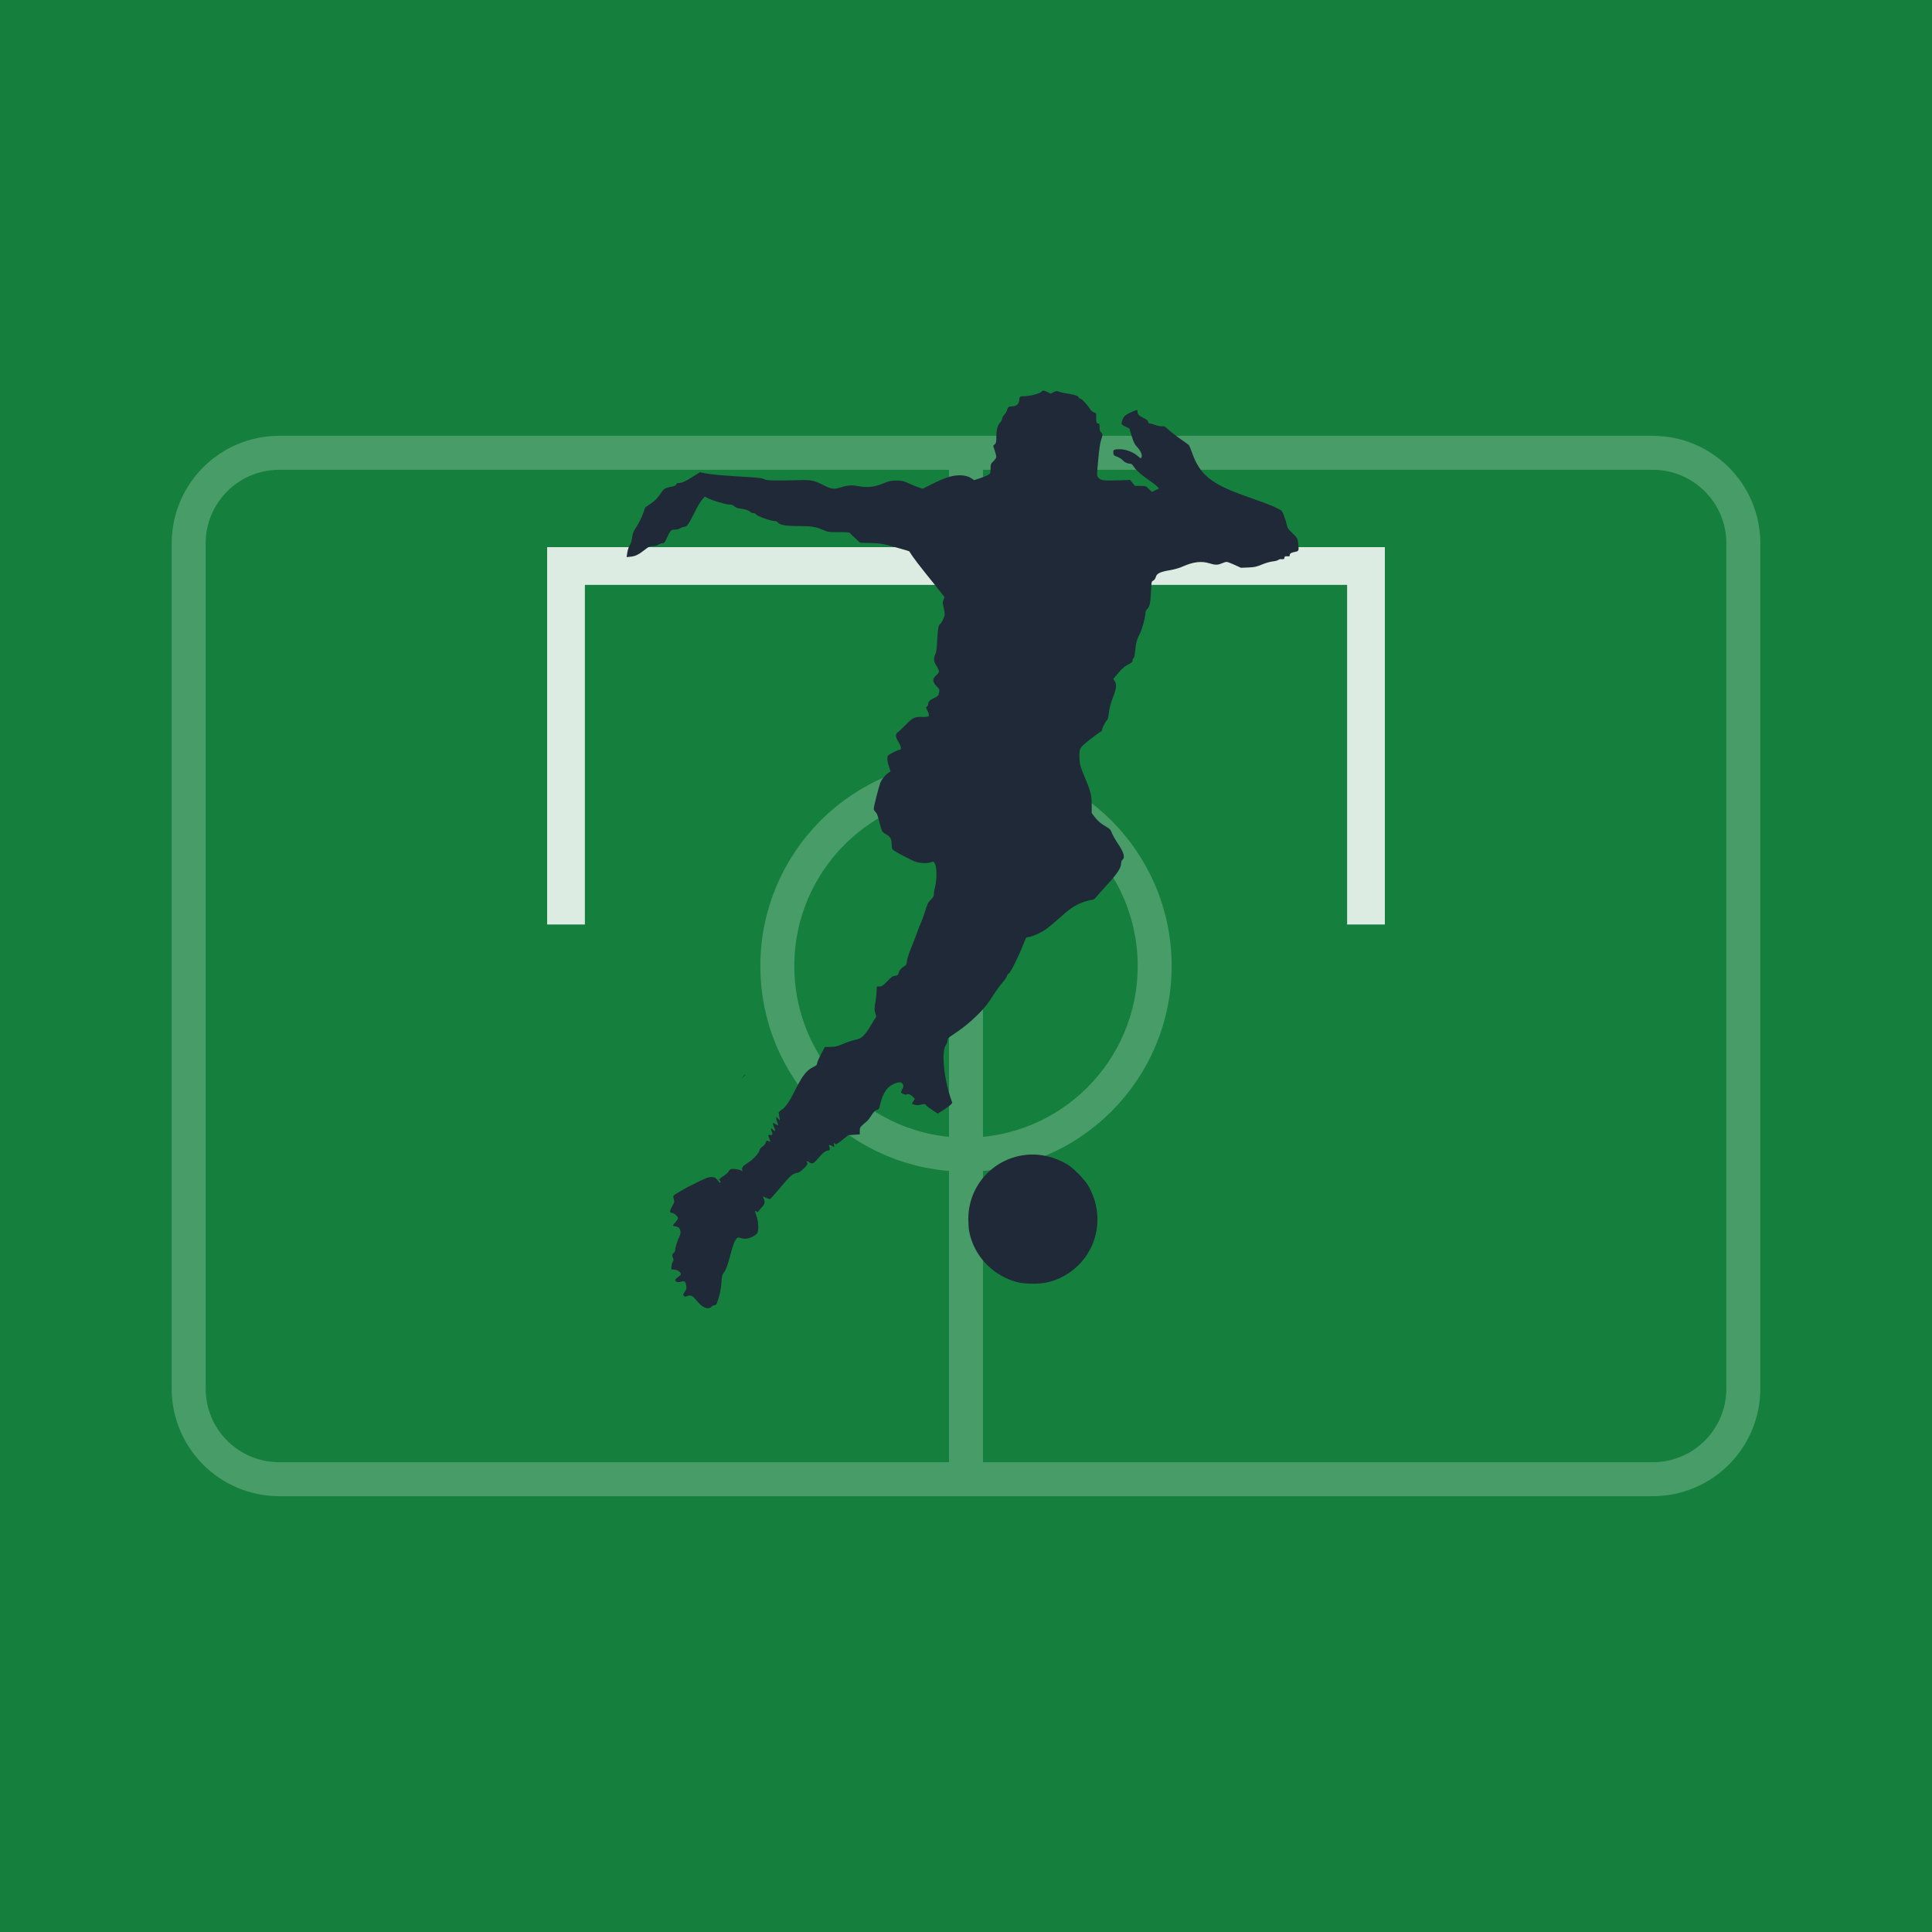
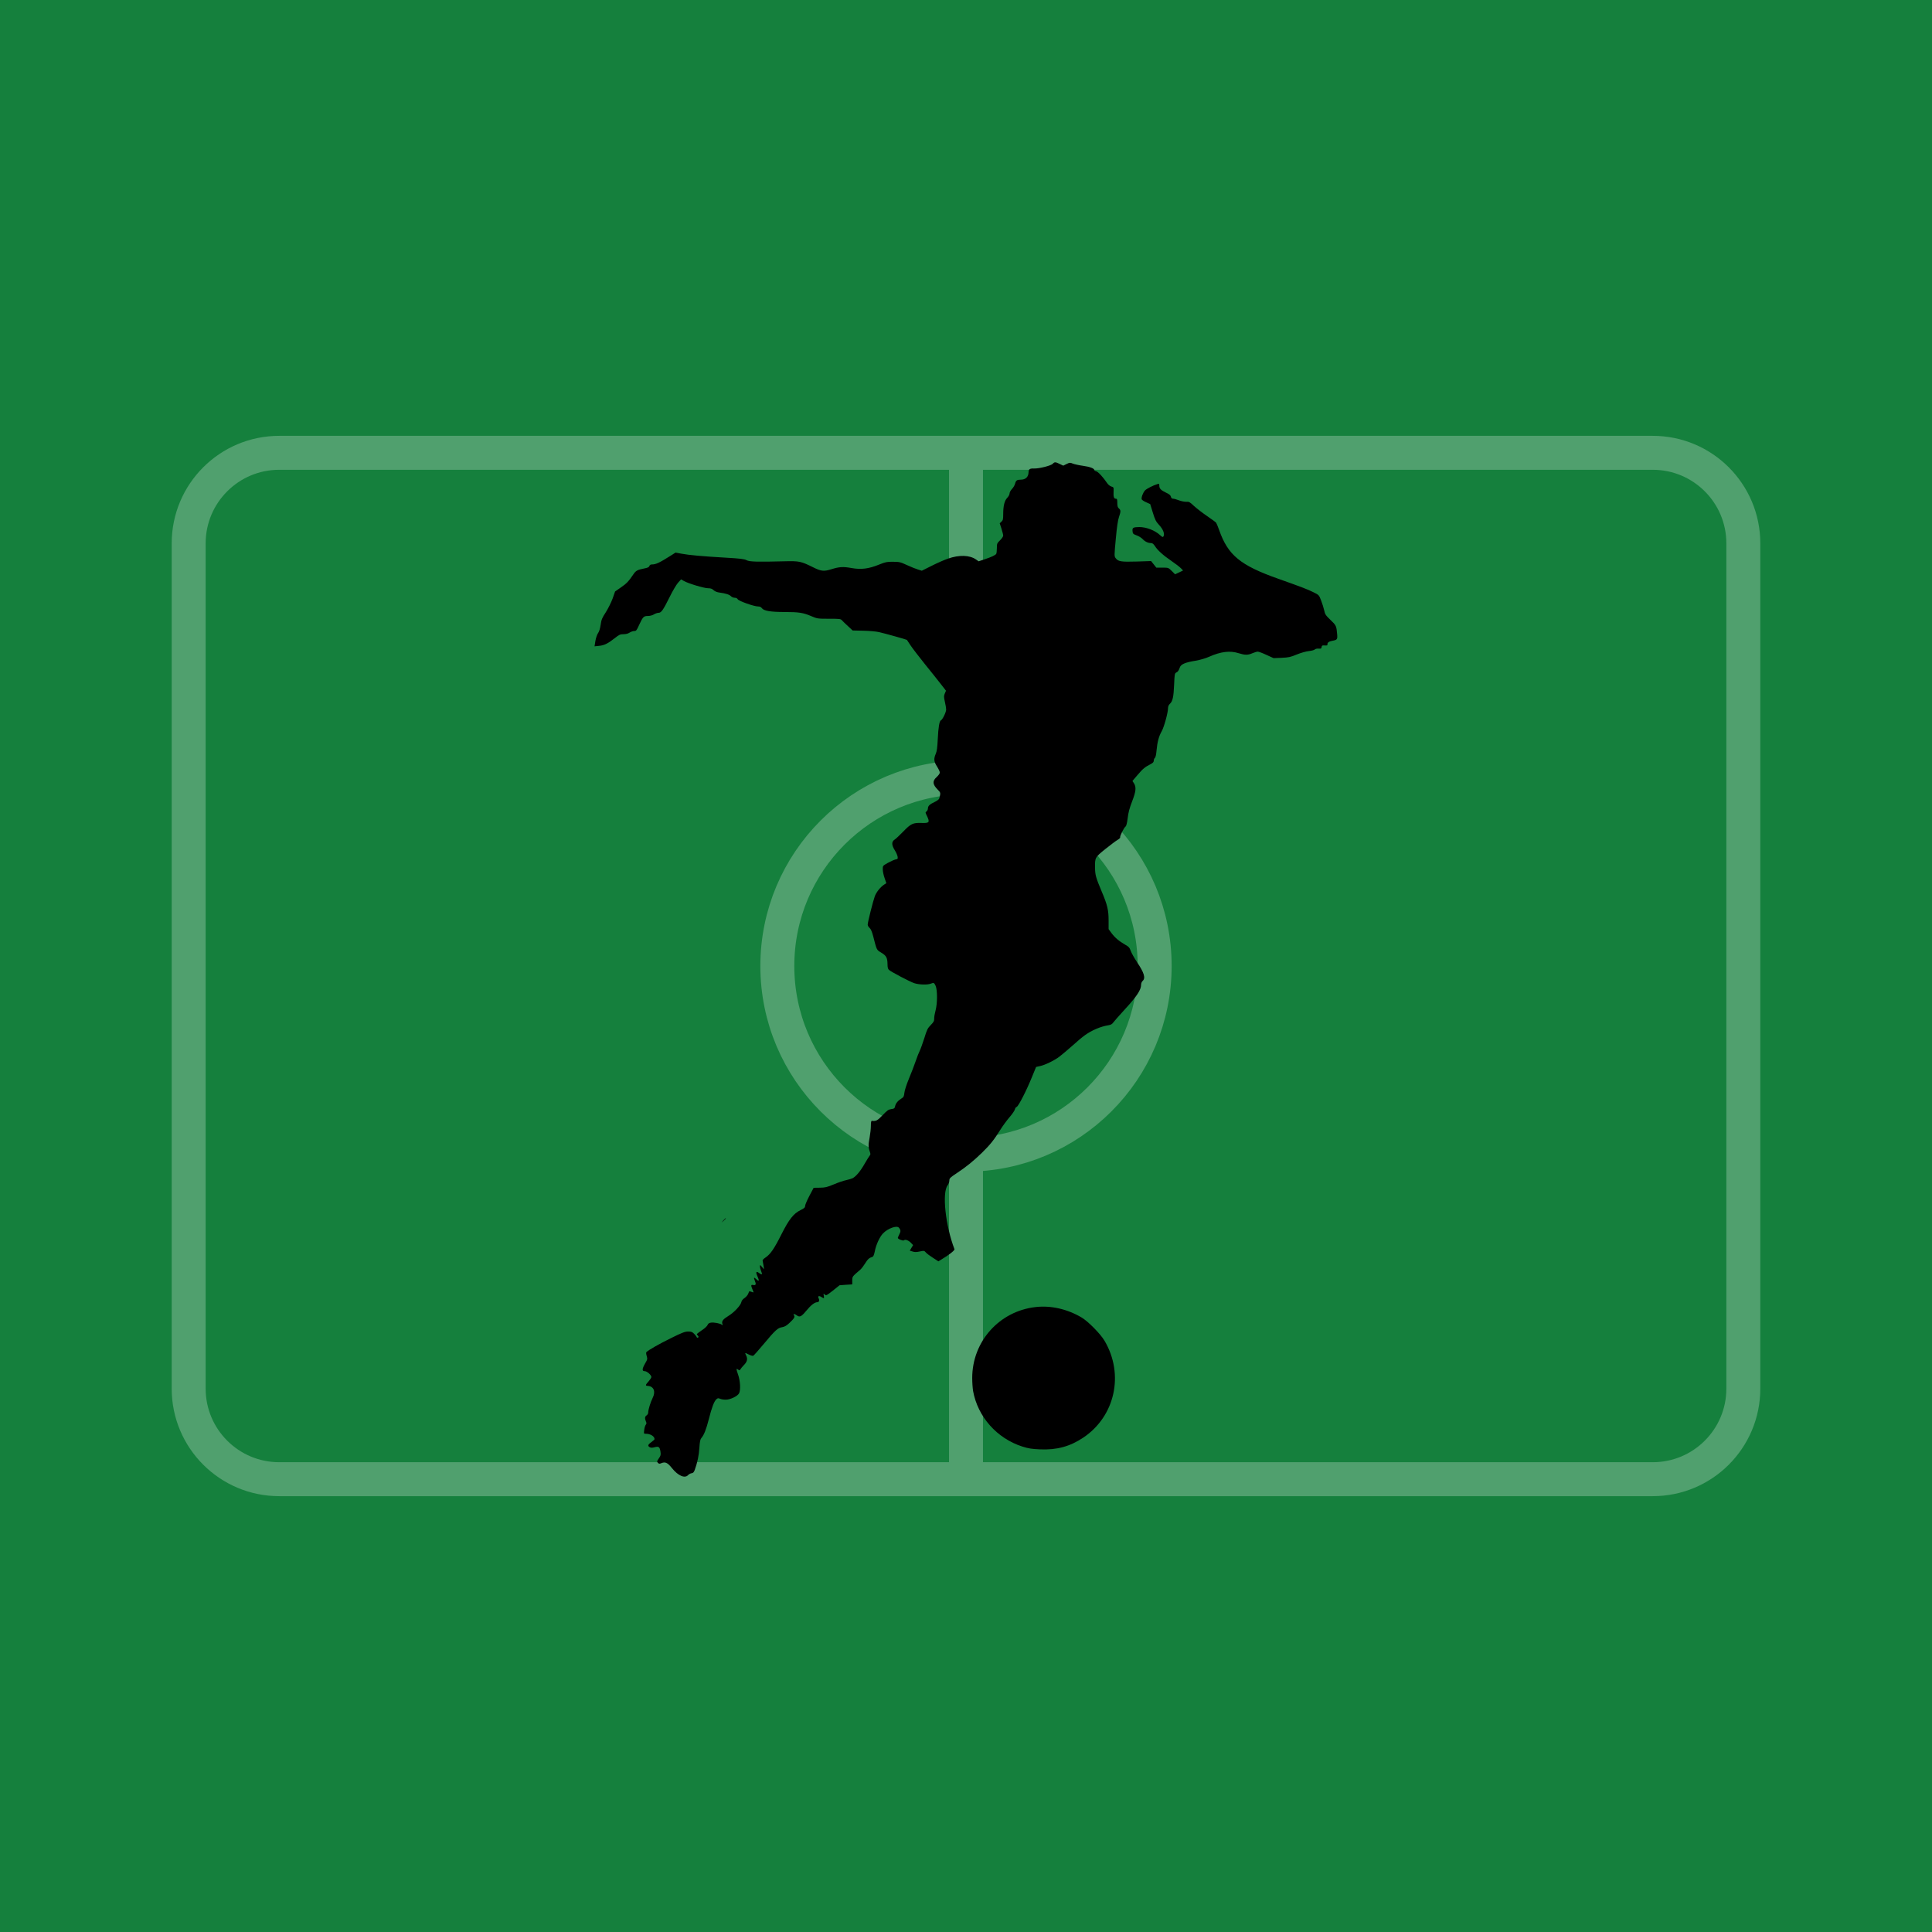
<svg xmlns="http://www.w3.org/2000/svg" viewBox="0 0 1024 1024" width="1024" height="1024">
  <rect width="1024" height="1024" fill="#15803D" />
-   <g opacity="0.22" stroke="#FFFFFF" fill="none" stroke-width="18">
+   <g opacity="0.25" stroke="#FFFFFF" fill="none" stroke-width="18">
    <rect x="100" y="240" width="824" height="544" rx="48" ry="48" />
    <line x1="512" y1="240" x2="512" y2="784" />
    <circle cx="512" cy="512" r="100" />
  </g>
-   <path d="M 300 480 L 300 300 L 724 300 L 724 480" fill="none" stroke="#FFFFFF" stroke-width="20" stroke-linecap="square" stroke-linejoin="miter" opacity="0.85" />
-   <g transform="translate(332 207) scale(0.38)">
-     <g transform="translate(0,1280) scale(0.1,-0.1)" fill="#1F2937" stroke="none">
+   <g transform="translate(315 245) scale(0.42)">
+     <g transform="translate(0,1280) scale(0.1,-0.1)" fill="#000000" stroke="none">
      <path d="M5786 12781 c-22 -24 -171 -62 -237 -60 -53 2 -68 -8 -69 -46 -1 -60 -37 -95 -99 -95 -47 0 -60 -9 -71 -50 -5 -20 -23 -51 -40 -68 -17 -18 -30 -43 -30 -57 0 -13 -13 -37 -29 -54 -35 -36 -51 -101 -51 -206 0 -64 -3 -77 -22 -95 l-22 -20 22 -68 c12 -38 22 -77 22 -88 0 -11 -18 -38 -40 -59 -38 -37 -40 -42 -40 -100 0 -33 -4 -65 -8 -71 -11 -17 -58 -39 -144 -68 l-78 -26 -35 24 c-80 55 -211 59 -351 10 -44 -15 -136 -55 -205 -90 l-126 -63 -48 15 c-27 8 -89 33 -139 56 -83 38 -97 42 -176 42 -76 1 -95 -3 -175 -35 -132 -54 -228 -66 -349 -44 -106 19 -154 16 -254 -15 -95 -30 -130 -26 -230 24 -154 76 -174 81 -367 76 -339 -9 -437 -6 -474 14 -28 15 -78 21 -265 32 -293 17 -461 32 -556 50 l-75 14 -50 -32 c-157 -99 -197 -118 -252 -118 -13 0 -24 -8 -28 -19 -4 -15 -21 -23 -63 -31 -87 -17 -108 -28 -138 -73 -59 -88 -88 -119 -159 -167 l-73 -51 -31 -89 c-18 -49 -57 -127 -86 -173 -47 -72 -56 -93 -65 -158 -7 -47 -18 -85 -32 -104 -12 -16 -27 -59 -34 -98 l-11 -70 57 6 c65 6 110 28 198 97 55 44 69 50 110 50 30 0 58 7 77 20 17 11 43 20 58 20 25 0 32 8 63 78 47 101 57 112 110 112 26 0 57 8 76 20 18 11 45 20 59 20 34 0 58 35 140 200 36 74 84 155 105 179 l39 43 35 -20 c52 -31 255 -92 305 -92 33 0 51 -6 70 -24 17 -16 44 -27 78 -31 76 -10 124 -26 143 -47 10 -10 30 -18 45 -18 18 0 32 -7 39 -19 11 -22 206 -91 257 -91 21 0 37 -7 47 -21 23 -34 111 -49 287 -49 182 0 237 -9 339 -53 73 -31 79 -32 221 -32 137 0 148 -1 165 -21 11 -12 45 -45 77 -74 l57 -53 133 -3 c75 -1 162 -9 202 -18 71 -16 346 -93 350 -98 1 -2 21 -32 45 -68 24 -36 104 -141 179 -234 75 -92 166 -207 202 -253 l67 -86 -15 -35 c-13 -31 -13 -43 1 -105 9 -38 16 -82 16 -98 0 -33 -46 -128 -66 -136 -19 -7 -33 -87 -40 -240 -5 -102 -11 -150 -25 -182 -28 -64 -24 -99 16 -161 19 -30 35 -64 35 -76 0 -12 -17 -36 -40 -57 -56 -50 -52 -93 14 -159 38 -38 38 -41 19 -111 -3 -11 -27 -29 -54 -42 -65 -30 -89 -52 -89 -83 0 -14 -8 -31 -17 -38 -17 -12 -17 -15 5 -58 38 -80 30 -91 -65 -88 -110 4 -138 -8 -233 -107 -47 -48 -97 -96 -113 -105 -37 -25 -36 -68 4 -131 17 -27 33 -63 36 -80 5 -29 3 -33 -27 -38 -17 -4 -60 -23 -96 -43 -64 -36 -64 -36 -64 -80 0 -25 10 -75 23 -111 l22 -65 -25 -16 c-48 -31 -100 -95 -120 -148 -23 -63 -90 -329 -90 -359 0 -12 11 -31 24 -42 16 -14 30 -47 45 -104 46 -179 42 -171 101 -207 64 -38 79 -65 80 -145 0 -41 5 -61 18 -73 27 -25 265 -150 320 -168 57 -19 163 -23 205 -7 42 16 45 14 64 -26 24 -54 23 -225 -1 -313 -10 -36 -18 -81 -17 -101 1 -30 -7 -44 -43 -81 -39 -39 -49 -59 -81 -164 -21 -65 -46 -136 -57 -158 -11 -21 -35 -82 -53 -135 -18 -53 -56 -152 -85 -221 -30 -72 -54 -147 -57 -177 -5 -46 -10 -56 -37 -72 -45 -28 -73 -62 -80 -97 -6 -28 -12 -32 -49 -37 -35 -5 -51 -16 -108 -76 -66 -69 -84 -79 -136 -72 -9 1 -13 -17 -13 -63 0 -35 -7 -100 -15 -143 -18 -95 -18 -126 0 -178 12 -33 12 -42 0 -55 -7 -8 -36 -55 -65 -105 -53 -93 -107 -157 -150 -180 -14 -7 -51 -18 -83 -25 -31 -6 -101 -30 -155 -53 -84 -35 -107 -41 -176 -42 l-78 -1 -54 -102 c-30 -57 -54 -114 -54 -127 0 -20 -11 -30 -56 -52 -90 -44 -147 -116 -244 -309 -91 -181 -138 -249 -201 -291 -22 -14 -38 -32 -35 -38 2 -7 7 -34 11 -61 l7 -49 -26 30 c-24 29 -25 29 -26 7 0 -12 7 -39 15 -59 19 -46 13 -52 -25 -25 -39 29 -46 13 -20 -44 24 -55 19 -66 -13 -36 -33 31 -39 27 -22 -15 20 -46 14 -62 -19 -56 -30 6 -32 -3 -11 -54 19 -45 20 -44 -11 -32 -15 5 -28 8 -29 7 -1 -2 -7 -16 -14 -33 -6 -16 -27 -40 -45 -52 -22 -14 -37 -33 -41 -53 -9 -42 -94 -132 -166 -175 -65 -40 -84 -65 -73 -98 6 -18 4 -20 -7 -11 -20 17 -101 32 -138 26 -22 -3 -35 -12 -41 -28 -5 -13 -29 -37 -52 -53 -98 -69 -91 -61 -73 -81 13 -14 13 -20 4 -26 -8 -4 -15 -2 -18 7 -2 7 -17 26 -32 41 -22 23 -36 28 -75 28 -40 0 -77 -14 -218 -84 -147 -72 -280 -148 -309 -176 -5 -4 -3 -26 4 -48 11 -38 10 -44 -20 -95 -39 -69 -41 -97 -5 -97 28 0 84 -49 84 -74 0 -9 -16 -33 -35 -55 -42 -46 -43 -56 -10 -57 75 -5 102 -71 62 -150 -28 -56 -57 -151 -57 -186 0 -13 -9 -29 -20 -36 -23 -14 -25 -39 -9 -76 9 -20 9 -29 -1 -42 -8 -8 -17 -38 -20 -65 -6 -48 -6 -49 20 -49 58 0 110 -32 110 -68 0 -5 -18 -22 -40 -37 -44 -31 -50 -49 -20 -65 14 -8 32 -8 61 0 51 14 65 4 74 -56 6 -40 3 -51 -21 -85 -25 -37 -26 -41 -11 -56 13 -14 20 -14 46 -3 47 19 76 5 131 -64 78 -97 163 -133 204 -87 10 11 30 21 44 23 19 2 28 12 40 43 33 92 53 186 58 280 5 75 11 105 24 120 34 39 61 107 95 239 37 148 67 226 96 252 16 14 23 15 45 6 13 -7 47 -12 73 -12 57 0 149 44 168 81 21 41 15 156 -12 233 -26 74 -26 87 1 65 15 -12 18 -11 28 5 6 10 25 34 43 52 42 42 50 77 30 120 -20 40 -19 40 34 13 23 -11 47 -18 54 -15 7 2 67 70 133 149 146 175 177 203 233 212 31 5 56 20 91 53 61 57 74 78 57 98 -16 19 9 19 35 -1 37 -28 59 -18 119 55 58 71 107 110 140 110 23 0 31 23 18 49 -15 28 3 37 34 17 34 -22 38 -20 31 16 -6 30 -5 30 12 15 17 -16 23 -13 103 50 l84 67 80 6 80 5 0 49 c1 51 -1 49 101 136 16 14 44 51 63 82 32 52 50 68 92 81 11 4 20 27 29 71 15 81 61 180 103 224 60 63 173 104 200 73 25 -28 26 -48 6 -85 -10 -20 -19 -40 -19 -44 0 -15 67 -41 77 -31 16 16 58 0 88 -31 l28 -29 -21 -35 -21 -35 35 -11 c25 -9 48 -9 90 0 55 12 57 11 78 -12 11 -14 52 -44 90 -68 l68 -44 33 20 c99 59 175 118 170 133 -114 297 -159 715 -86 807 11 15 21 41 21 58 0 29 8 38 93 94 124 82 214 156 321 260 103 101 151 162 229 287 31 50 84 122 117 160 34 39 63 82 67 97 3 15 13 30 23 33 22 7 127 212 195 382 l50 122 50 11 c64 14 176 68 243 118 29 22 103 84 164 138 60 55 131 114 157 132 88 64 202 112 298 127 27 4 47 14 56 28 8 12 78 92 156 177 147 160 201 242 201 305 0 19 8 39 20 50 39 35 19 103 -71 236 -34 51 -69 114 -79 141 -15 43 -25 54 -71 80 -76 43 -131 90 -173 147 l-36 49 0 108 c0 133 -15 198 -88 369 -72 172 -82 206 -83 295 -2 133 -1 133 130 239 65 52 134 104 154 115 21 12 35 26 33 32 -6 15 47 122 68 137 10 8 19 43 27 107 8 70 23 125 55 208 49 127 55 179 25 229 l-20 31 64 75 c67 79 94 101 163 136 31 16 42 27 42 45 0 13 6 29 14 35 9 7 17 43 21 94 10 107 29 179 65 242 30 53 80 235 80 292 0 21 8 40 24 55 35 33 46 85 53 244 5 128 8 141 26 150 22 10 31 23 47 67 13 38 70 62 195 82 62 11 129 30 175 51 147 65 262 79 372 44 80 -25 115 -25 173 0 26 11 56 20 67 20 12 0 61 -18 110 -41 l90 -41 101 4 c89 4 113 9 192 42 51 21 116 39 150 43 33 3 68 12 77 20 9 9 31 13 50 11 28 -2 33 0 36 20 3 20 9 22 40 20 27 -2 36 1 34 11 -4 22 17 40 57 47 67 12 71 17 65 87 -9 101 -12 109 -84 177 -60 58 -69 71 -79 120 -7 30 -24 87 -39 125 -27 70 -27 70 -98 105 -74 37 -151 66 -444 170 -478 169 -634 297 -745 615 -16 44 -33 85 -38 92 -5 7 -56 44 -113 83 -57 39 -131 96 -165 127 -54 51 -65 57 -98 54 -21 -1 -62 7 -92 18 -30 12 -64 21 -75 21 -15 0 -24 8 -28 26 -5 18 -21 32 -57 48 -67 32 -89 53 -89 88 0 26 -3 29 -22 23 -54 -16 -138 -59 -158 -80 -26 -27 -50 -93 -42 -113 3 -8 28 -25 56 -37 l51 -23 33 -107 c28 -91 40 -114 78 -155 53 -57 76 -116 55 -148 -6 -10 -16 -5 -41 18 -65 60 -173 102 -262 102 -78 -1 -90 -8 -86 -50 3 -34 7 -38 52 -55 27 -9 61 -31 76 -47 30 -32 68 -50 106 -50 17 0 31 -11 48 -37 33 -53 105 -118 211 -190 50 -34 103 -75 118 -91 l27 -28 -50 -24 -51 -24 -42 42 c-43 42 -43 42 -119 42 l-76 0 -33 42 -33 41 -181 -6 c-197 -6 -235 0 -266 43 -18 24 -18 31 2 245 13 145 27 238 40 274 24 70 24 87 -1 108 -15 13 -20 30 -20 70 0 46 -3 53 -20 53 -23 0 -31 25 -27 95 2 48 1 50 -29 59 -18 6 -41 24 -54 45 -47 70 -112 141 -136 147 -13 3 -24 10 -24 15 0 21 -56 42 -143 54 -51 7 -109 20 -129 28 -34 14 -39 14 -78 -5 l-42 -21 -44 21 c-55 27 -66 27 -88 3z" />
      <path d="M1629 3233 l-24 -28 28 24 c25 23 32 31 24 31 -2 0 -14 -12 -28 -27z" />
      <path d="M5570 2139 c-458 -51 -801 -433 -801 -895 0 -55 5 -130 11 -165 59 -325 300 -597 620 -700 79 -25 117 -31 225 -36 212 -9 377 36 545 148 402 269 519 798 269 1222 -51 87 -209 247 -291 295 -180 106 -386 153 -578 131z" />
    </g>
  </g>
</svg>
